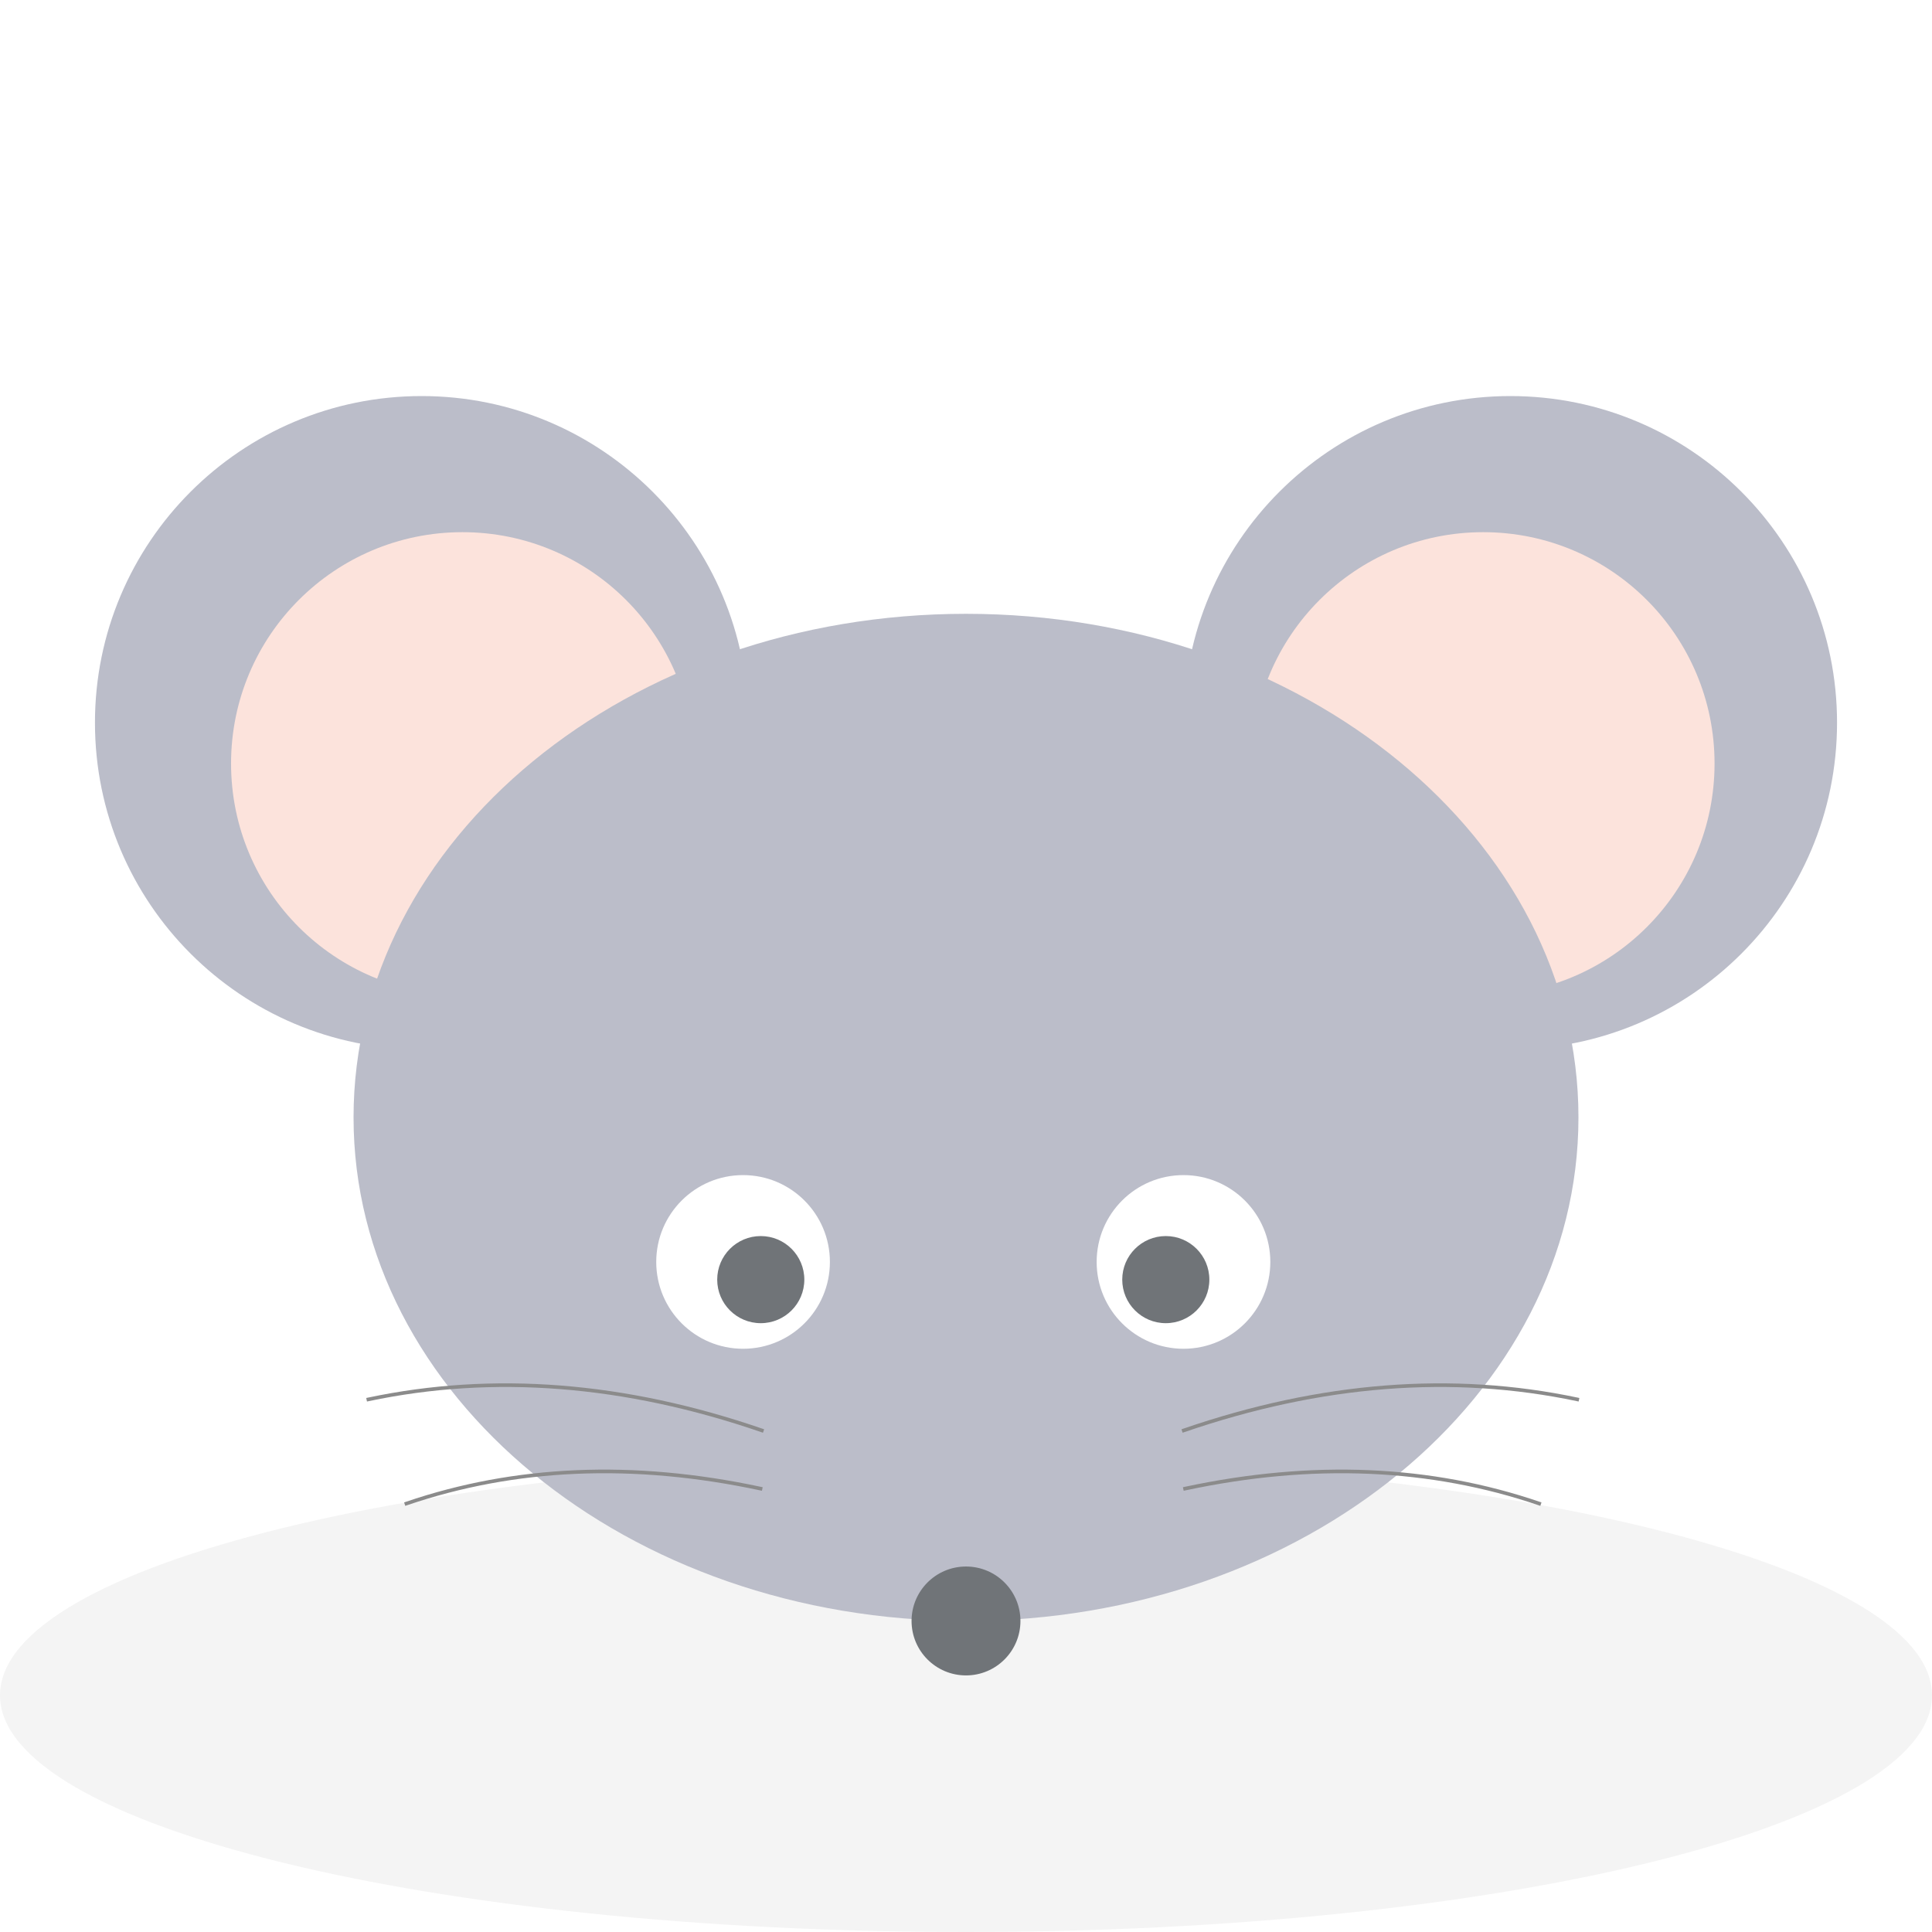
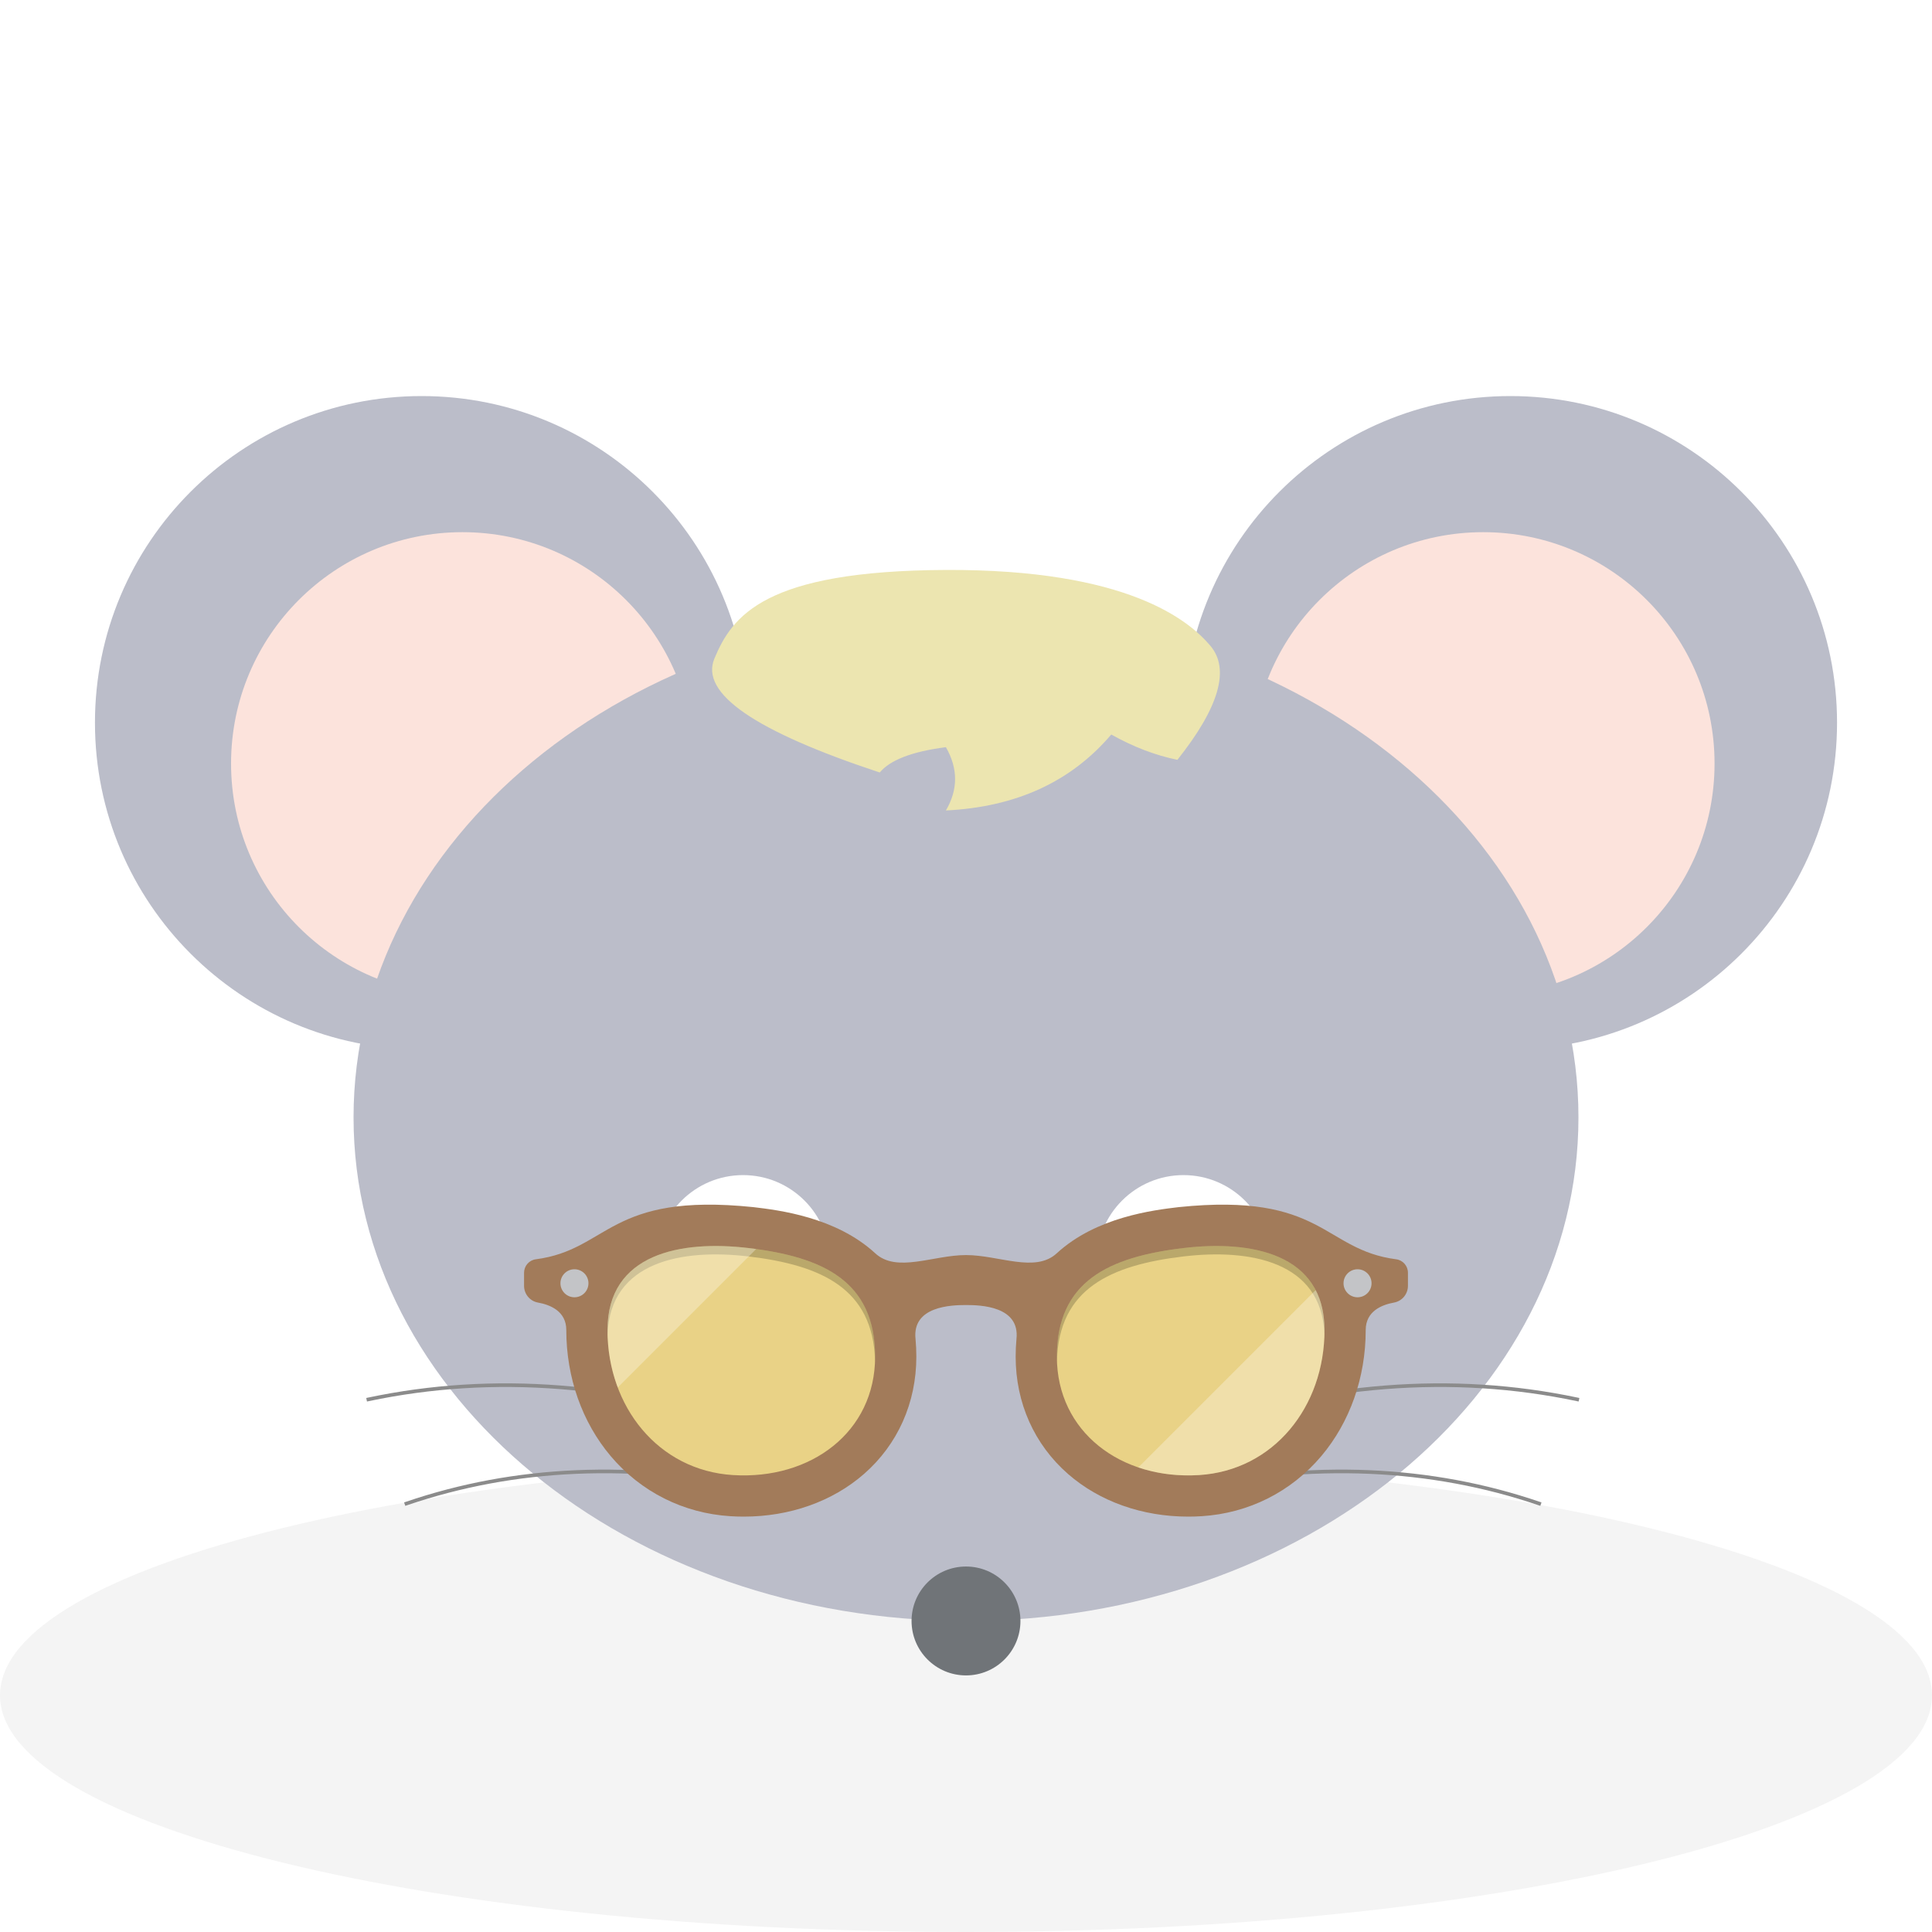
<svg xmlns="http://www.w3.org/2000/svg" style="isolation:isolate" viewBox="0 0 200 200" width="200pt" height="200pt">
  <g id="backgrounds">
    <ellipse vector-effect="non-scaling-stroke" cx="100" cy="175.5" rx="100" ry="24.5" id="present" fill="rgb(244,244,244)" />
  </g>
  <g id="mouse">
    <g id="ears">
      <circle vector-effect="non-scaling-stroke" cx="43.644" cy="74.814" r="33.814" id="outerL" fill="rgb(187,189,201)" />
      <circle vector-effect="non-scaling-stroke" cx="47.87" cy="79.041" r="23.951" id="innerL" fill="rgb(252,227,220)" />
      <circle vector-effect="non-scaling-stroke" cx="156.356" cy="74.814" r="33.814" id="outerR" fill="rgb(187,189,201)" />
      <circle vector-effect="non-scaling-stroke" cx="153.539" cy="79.041" r="23.951" id="innerR" fill="rgb(252,227,220)" />
    </g>
    <g id="body">
      <ellipse vector-effect="non-scaling-stroke" cx="100" cy="115.672" rx="63.401" ry="52.13" id="outer" fill="rgb(187,189,201)" />
    </g>
    <g id="eyes">
      <circle vector-effect="non-scaling-stroke" cx="76.922" cy="130.635" r="8.989" id="outerL" fill="rgb(255,255,255)" />
      <circle vector-effect="non-scaling-stroke" cx="78.754" cy="132.466" r="4.509" id="innerL" fill="rgb(112,116,120)" />
      <circle vector-effect="non-scaling-stroke" cx="122.514" cy="130.635" r="8.989" id="outerR" fill="rgb(255,255,255)" />
      <circle vector-effect="non-scaling-stroke" cx="120.683" cy="132.466" r="4.509" id="innerR" fill="rgb(112,116,120)" />
    </g>
    <g id="nose">
      <circle vector-effect="non-scaling-stroke" cx="100" cy="167.802" r="5.636" id="outer" fill="rgb(112,116,120)" />
    </g>
    <g id="hairs">
      <path d=" M 122.543 148.077 C 136.761 143.186 150.368 142.141 163.274 144.863" id="Tracé" fill="none" vector-effect="non-scaling-stroke" stroke-width="0.5" stroke="rgb(139,139,139)" stroke-linejoin="miter" stroke-linecap="square" stroke-miterlimit="3" />
      <path d=" M 122.678 154.101 C 135.883 151.281 148.127 151.823 159.337 155.647" id="Tracé" fill="none" vector-effect="non-scaling-stroke" stroke-width="0.5" stroke="rgb(139,139,139)" stroke-linejoin="miter" stroke-linecap="square" stroke-miterlimit="3" />
      <path d=" M 78.866 148.077 C 64.648 143.186 51.041 142.141 38.135 144.863" id="Tracé" fill="none" vector-effect="non-scaling-stroke" stroke-width="0.5" stroke="rgb(139,139,139)" stroke-linejoin="miter" stroke-linecap="square" stroke-miterlimit="3" />
      <path d=" M 78.731 154.101 C 65.526 151.281 53.282 151.823 42.072 155.647" id="Tracé" fill="none" vector-effect="non-scaling-stroke" stroke-width="0.5" stroke="rgb(139,139,139)" stroke-linejoin="miter" stroke-linecap="square" stroke-miterlimit="3" />
    </g>
+     <g id="attributes">
+       <g id="sunglasses">
+         <path d=" M 122.006 124.962 C 119.405 125.273 113.491 125.979 109.407 129.73 L 109.407 129.73 C 107.18 131.808 103.393 129.924 100 129.924 C 96.607 129.924 92.82 131.808 90.593 129.73 L 90.593 129.73 C 86.508 125.978 80.595 125.272 77.994 124.962 C 62.975 123.409 63.061 129.37 55.463 130.362 C 54.766 130.453 54.25 131.055 54.25 131.758 L 54.25 133.107 C 54.25 133.959 54.856 134.693 55.694 134.842 C 56.967 135.07 58.622 135.74 58.622 137.683 C 58.622 142.587 60.255 147.223 63.221 150.737 C 66.348 154.442 70.744 156.65 75.598 156.956 C 76.063 156.985 76.532 157 76.994 157 L 76.996 157 C 81.759 157 86.176 155.434 89.433 152.59 C 92.932 149.535 94.859 145.221 94.859 140.443 C 94.859 139.808 94.83 139.199 94.776 138.616 L 94.776 138.616 C 94.404 135.203 98.507 135.097 100 135.097 C 101.493 135.097 105.596 135.203 105.224 138.616 L 105.224 138.616 C 105.17 139.199 105.141 139.808 105.141 140.443 C 105.141 145.221 107.068 149.535 110.567 152.59 C 113.823 155.434 118.241 157 123.004 157 L 123.006 157 C 123.468 157 123.937 156.985 124.402 156.956 C 129.256 156.65 133.652 154.442 136.779 150.737 C 139.745 147.223 141.378 142.587 141.378 137.683 C 141.378 135.74 143.033 135.07 144.306 134.842 C 145.144 134.692 145.75 133.959 145.75 133.107 L 145.75 131.758 C 145.75 131.055 145.234 130.453 144.537 130.362 C 136.938 129.37 137.025 123.409 122.006 124.962 Z " id="Tracé" fill="rgb(162,123,90)" />
+         <g id="Groep">
+           <circle vector-effect="non-scaling-stroke" cx="59.467" cy="132.844" r="1.45" id="Ellips" fill="rgb(195,196,199)" />
+           <circle vector-effect="non-scaling-stroke" cx="140.532" cy="132.844" r="1.45" id="Ellips" fill="rgb(195,196,199)" />
+         </g>
+         <path d=" M 77.489 129.198 C 70.517 128.366 62.887 129.743 62.887 137.682 C 62.887 145.622 68.144 152.212 75.866 152.698 C 83.94 153.207 90.592 148.242 90.592 140.442 C 90.593 132.643 85.226 130.121 77.489 129.198 Z " id="Tracé" fill="rgb(233,210,134)" />
+         <g opacity="0.2">
+           <path d=" M 77.489 129.198 C 70.517 128.366 62.887 129.743 62.887 137.682 C 62.887 137.827 62.893 137.969 62.896 138.112 C 63.175 130.562 70.648 129.251 77.489 130.067 C 85.064 130.971 90.364 133.411 90.582 140.833 C 90.586 140.703 90.593 140.574 90.593 140.442 C 90.593 132.643 85.226 130.121 77.489 129.198 Z " id="Tracé" fill="rgb(0,0,0)" />
+         </g>
+         <path d=" M 122.511 129.198 C 129.483 128.366 137.112 129.743 137.112 137.682 C 137.112 145.622 131.855 152.212 124.133 152.698 C 116.059 153.207 109.407 148.242 109.407 140.442 C 109.407 132.643 114.773 130.121 122.511 129.198 Z " id="Tracé" fill="rgb(233,210,134)" />
+         <g opacity="0.2">
+           <path d=" M 122.511 129.198 C 129.483 128.366 137.112 129.743 137.112 137.682 C 137.112 137.827 137.107 137.969 137.103 138.112 C 136.825 130.562 129.352 129.251 122.511 130.067 C 114.935 130.971 109.636 133.411 109.418 140.833 C 109.414 140.703 109.407 140.574 109.407 140.442 C 109.407 132.643 114.773 130.121 122.511 129.198 Z " id="Tracé" fill="rgb(0,0,0)" />
+         </g>
+         <g id="Groep">
+           <g opacity="0.3">
+             <path d=" M 77.489 129.198 C 70.517 128.366 62.887 129.743 62.887 137.682 C 62.887 139.791 63.261 141.802 63.951 143.631 L 78.282 129.3 C 78.02 129.264 77.756 129.23 77.489 129.198 Z " id="Tracé" fill="rgb(255,255,255)" />
+           </g>
+           <g opacity="0.3">
+             <path d=" M 124.133 152.698 C 131.855 152.212 137.112 145.622 137.112 137.683 C 137.112 136.034 136.782 134.669 136.199 133.548 L 117.839 151.908 C 119.752 152.557 121.887 152.84 124.133 152.698 Z " id="Tracé" fill="rgb(255,255,255)" />
+           </g>
+         </g>
+       </g>
+     </g>
+     <g id="hair">
+       <path d=" M 97.919 83.899 C 99.171 81.763 99.205 79.592 97.919 77.347 C 94.384 77.802 92.136 78.688 91.072 79.968 C 78.119 75.691 72.447 71.773 73.954 68.174 C 75.801 63.764 79.09 59.083 97.919 59.001 C 116.748 58.919 123.096 64.238 125.307 66.864 C 127.328 69.263 126.221 73.207 121.884 78.658 C 119.586 78.183 117.338 77.323 115.037 76.037 C 110.892 80.908 105.22 83.542 97.919 83.899 Z " id="outer" fill="rgb(236,229,176)" />
+     </g>
  </g>
+   <g id="imports" />
</svg>
